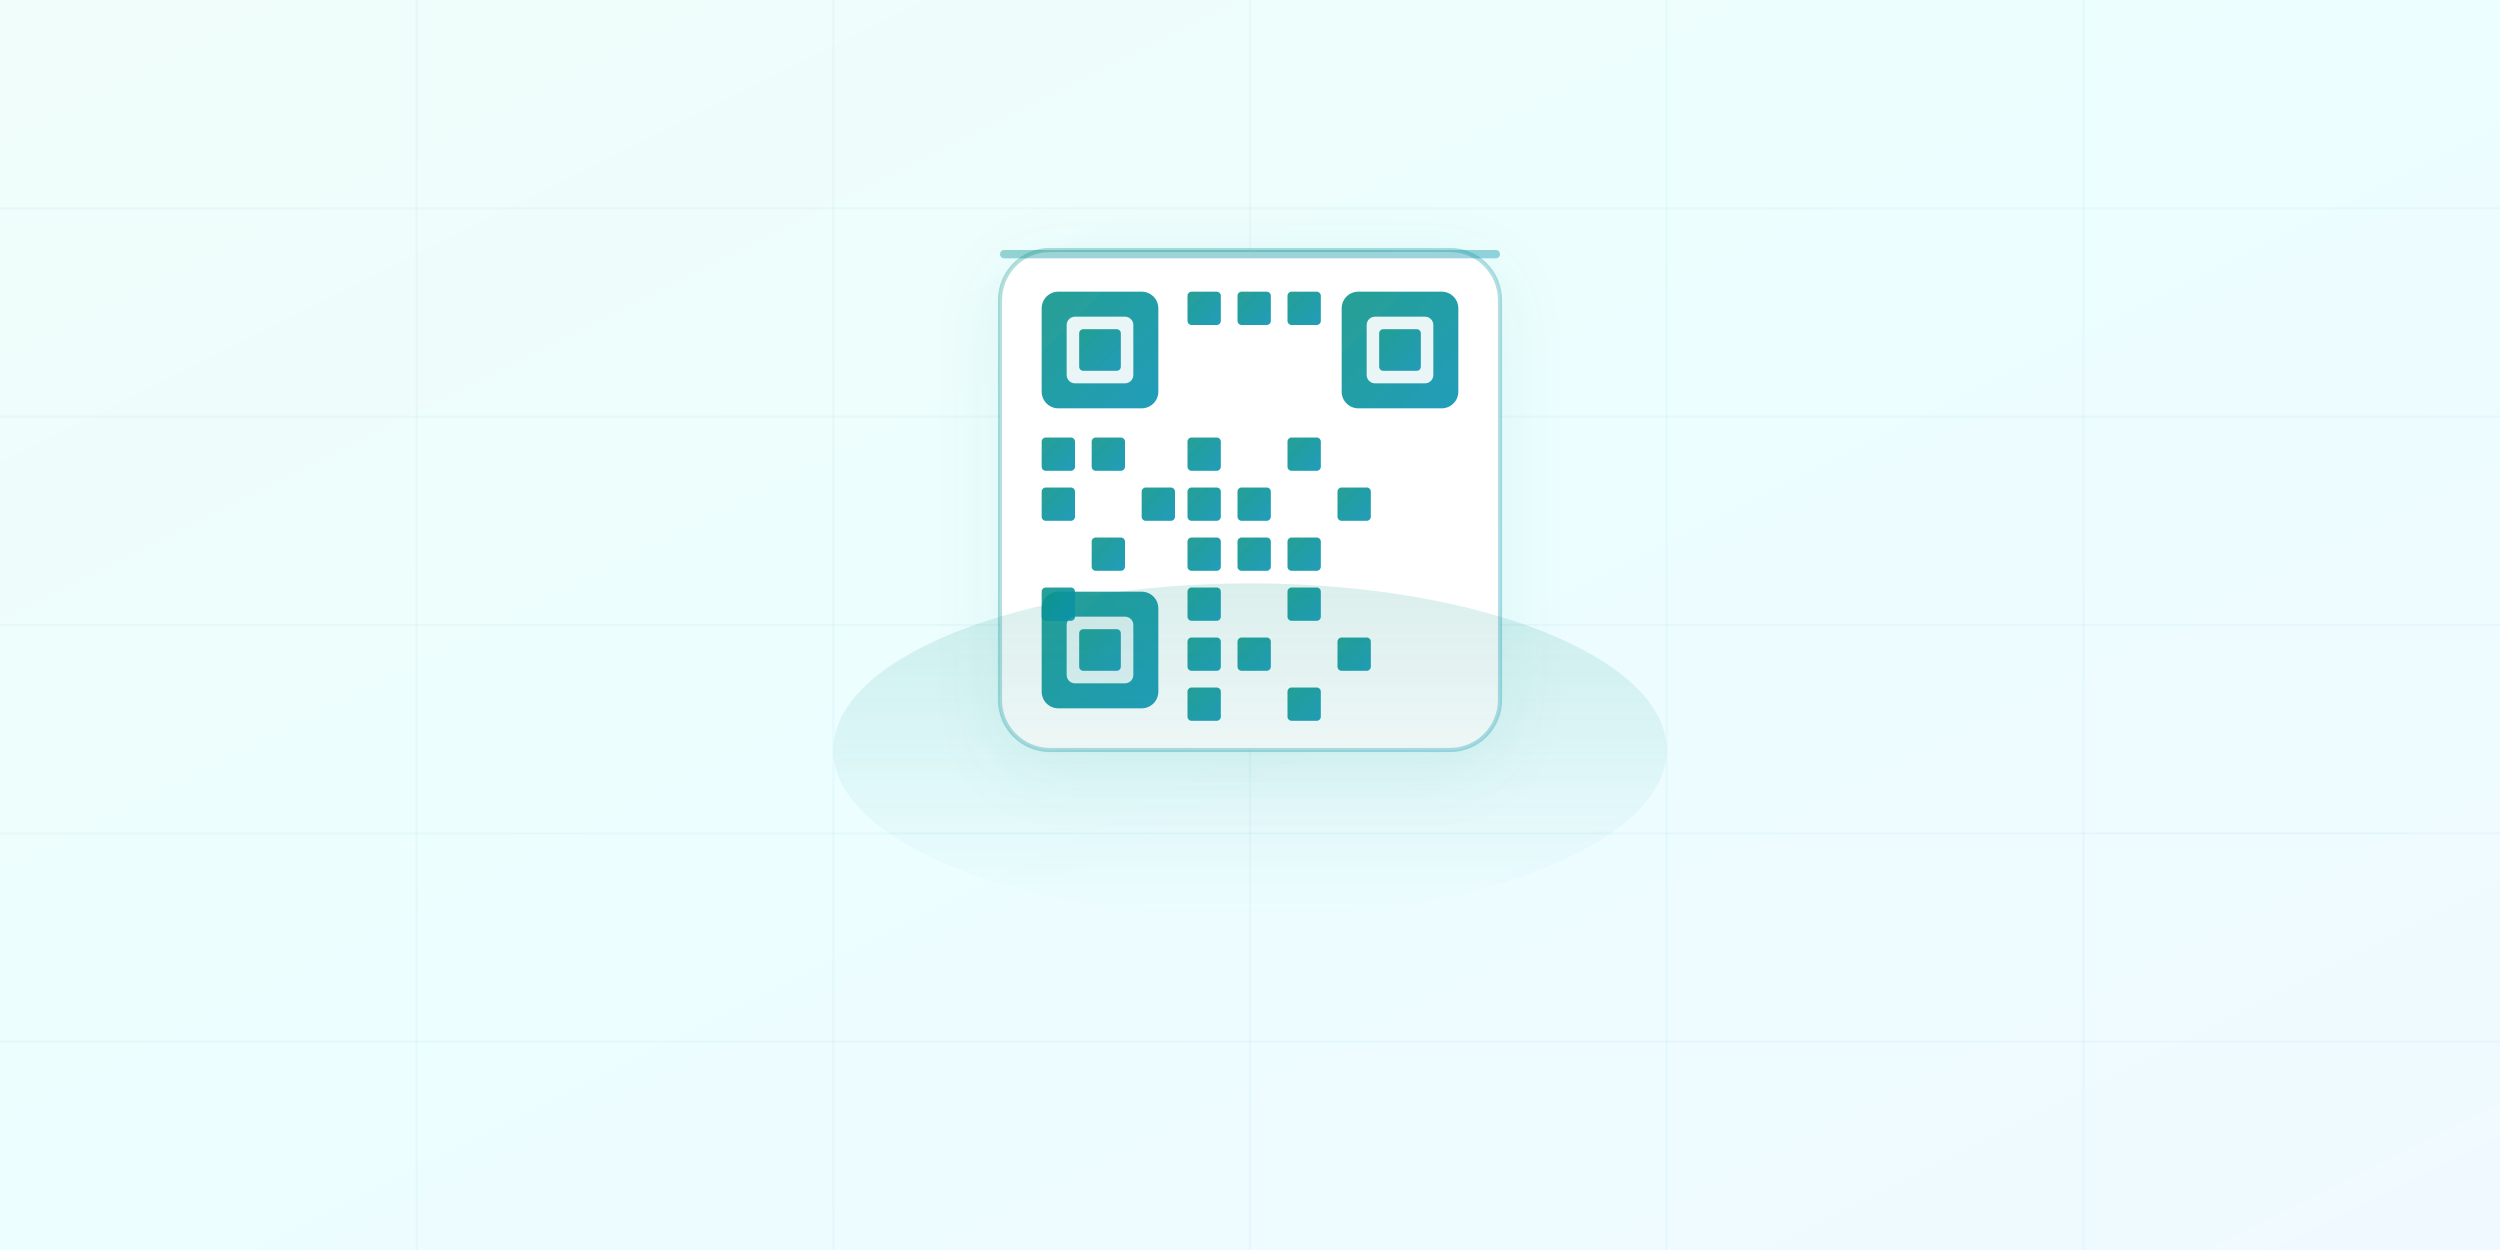
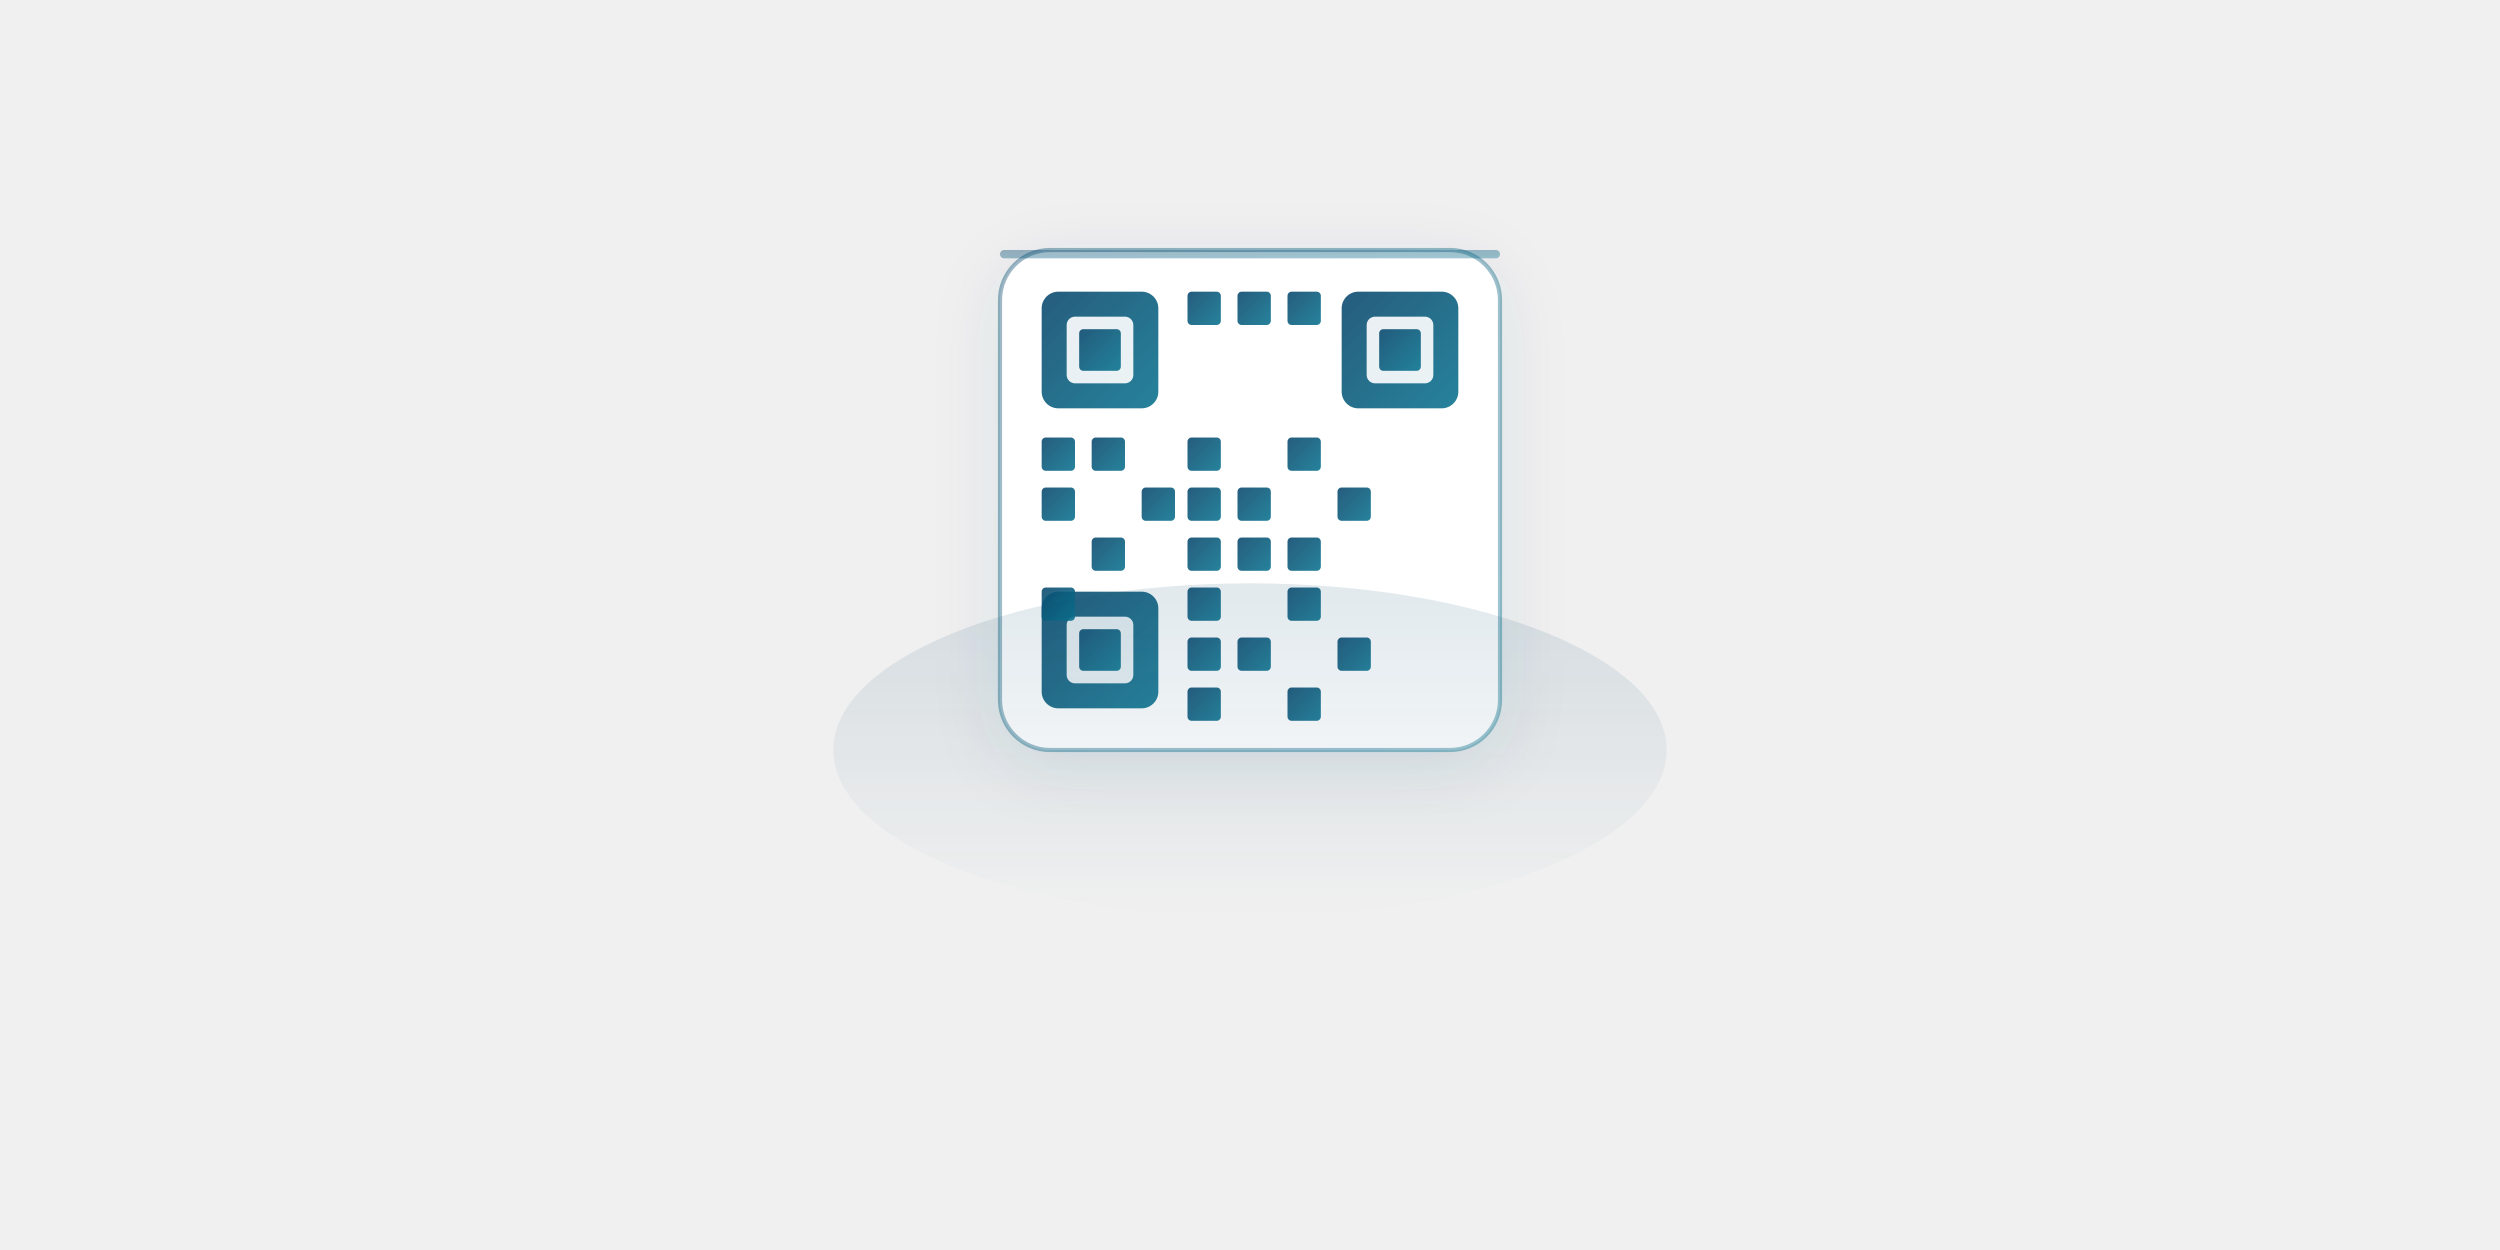
<svg xmlns="http://www.w3.org/2000/svg" viewBox="0 0 1200 600" fill="none">
  <defs>
    <linearGradient id="bg" x1="0%" y1="0%" x2="100%" y2="100%">
-       <stop offset="0%" stop-color="#f0fdfa" />
-       <stop offset="50%" stop-color="#ecfeff" />
-       <stop offset="100%" stop-color="#f0f9ff" />
+       <stop offset="0%" stop-color="#f8fafc" />
+       <stop offset="50%" stop-color="#f1f5f9" />
+       <stop offset="100%" stop-color="#e2e8f0" />
    </linearGradient>
    <linearGradient id="qrGrad" x1="0%" y1="0%" x2="100%" y2="100%">
-       <stop offset="0%" stop-color="#0d9488" />
-       <stop offset="100%" stop-color="#0891b2" />
+       <stop offset="0%" stop-color="#0c4a6e" />
+       <stop offset="100%" stop-color="#0e7490" />
    </linearGradient>
    <linearGradient id="glow" x1="50%" y1="0%" x2="50%" y2="100%">
-       <stop offset="0%" stop-color="#0d9488" stop-opacity="0.15" />
-       <stop offset="100%" stop-color="#0d9488" stop-opacity="0" />
+       <stop offset="0%" stop-color="#0c4a6e" stop-opacity="0.12" />
+       <stop offset="100%" stop-color="#0c4a6e" stop-opacity="0" />
    </linearGradient>
    <filter id="softShadow" x="-20%" y="-20%" width="140%" height="140%">
-       <feDropShadow dx="0" dy="8" stdDeviation="16" flood-color="#0d9488" flood-opacity="0.08" />
+       <feDropShadow dx="0" dy="8" stdDeviation="16" flood-color="#0c4a6e" flood-opacity="0.1" />
    </filter>
  </defs>
-   <rect width="1200" height="600" fill="url(#bg)" />
-   <g stroke="#0d9488" stroke-opacity="0.04" stroke-width="1">
-     <line x1="0" y1="100" x2="1200" y2="100" />
-     <line x1="0" y1="200" x2="1200" y2="200" />
-     <line x1="0" y1="300" x2="1200" y2="300" />
-     <line x1="0" y1="400" x2="1200" y2="400" />
-     <line x1="0" y1="500" x2="1200" y2="500" />
-     <line x1="200" y1="0" x2="200" y2="600" />
-     <line x1="400" y1="0" x2="400" y2="600" />
-     <line x1="600" y1="0" x2="600" y2="600" />
-     <line x1="800" y1="0" x2="800" y2="600" />
-     <line x1="1000" y1="0" x2="1000" y2="600" />
-   </g>
+   <rect width="1200" height="600" fill="none" />
  <g transform="translate(480, 120)" filter="url(#softShadow)">
-     <rect width="240" height="240" rx="24" fill="white" stroke="url(#qrGrad)" stroke-width="2" stroke-opacity="0.3" />
+     <rect width="240" height="240" rx="24" fill="white" stroke="url(#qrGrad)" stroke-width="2" stroke-opacity="0.4" />
    <g fill="url(#qrGrad)" fill-opacity="0.9">
      <rect x="20" y="20" width="56" height="56" rx="8" />
      <rect x="32" y="32" width="32" height="32" rx="4" fill="white" />
      <rect x="38" y="38" width="20" height="20" rx="2" fill="url(#qrGrad)" />
      <rect x="164" y="20" width="56" height="56" rx="8" />
      <rect x="176" y="32" width="32" height="32" rx="4" fill="white" />
      <rect x="182" y="38" width="20" height="20" rx="2" fill="url(#qrGrad)" />
      <rect x="20" y="164" width="56" height="56" rx="8" />
      <rect x="32" y="176" width="32" height="32" rx="4" fill="white" />
      <rect x="38" y="182" width="20" height="20" rx="2" fill="url(#qrGrad)" />
      <rect x="90" y="20" width="16" height="16" rx="2" />
      <rect x="114" y="20" width="16" height="16" rx="2" />
      <rect x="138" y="20" width="16" height="16" rx="2" />
      <rect x="20" y="90" width="16" height="16" rx="2" />
      <rect x="44" y="90" width="16" height="16" rx="2" />
      <rect x="90" y="90" width="16" height="16" rx="2" />
      <rect x="138" y="90" width="16" height="16" rx="2" />
      <rect x="20" y="114" width="16" height="16" rx="2" />
      <rect x="68" y="114" width="16" height="16" rx="2" />
      <rect x="90" y="114" width="16" height="16" rx="2" />
      <rect x="114" y="114" width="16" height="16" rx="2" />
      <rect x="162" y="114" width="16" height="16" rx="2" />
      <rect x="44" y="138" width="16" height="16" rx="2" />
      <rect x="90" y="138" width="16" height="16" rx="2" />
      <rect x="114" y="138" width="16" height="16" rx="2" />
      <rect x="138" y="138" width="16" height="16" rx="2" />
      <rect x="20" y="162" width="16" height="16" rx="2" />
      <rect x="90" y="162" width="16" height="16" rx="2" />
      <rect x="138" y="162" width="16" height="16" rx="2" />
      <rect x="90" y="186" width="16" height="16" rx="2" />
      <rect x="114" y="186" width="16" height="16" rx="2" />
      <rect x="162" y="186" width="16" height="16" rx="2" />
      <rect x="90" y="210" width="16" height="16" rx="2" />
      <rect x="138" y="210" width="16" height="16" rx="2" />
    </g>
  </g>
  <rect x="480" y="120" width="240" height="4" rx="2" fill="url(#qrGrad)" fill-opacity="0.4">
    <animate attributeName="y" values="120;340;120" dur="3s" repeatCount="indefinite" />
  </rect>
  <ellipse cx="600" cy="360" rx="200" ry="80" fill="url(#glow)" />
</svg>
